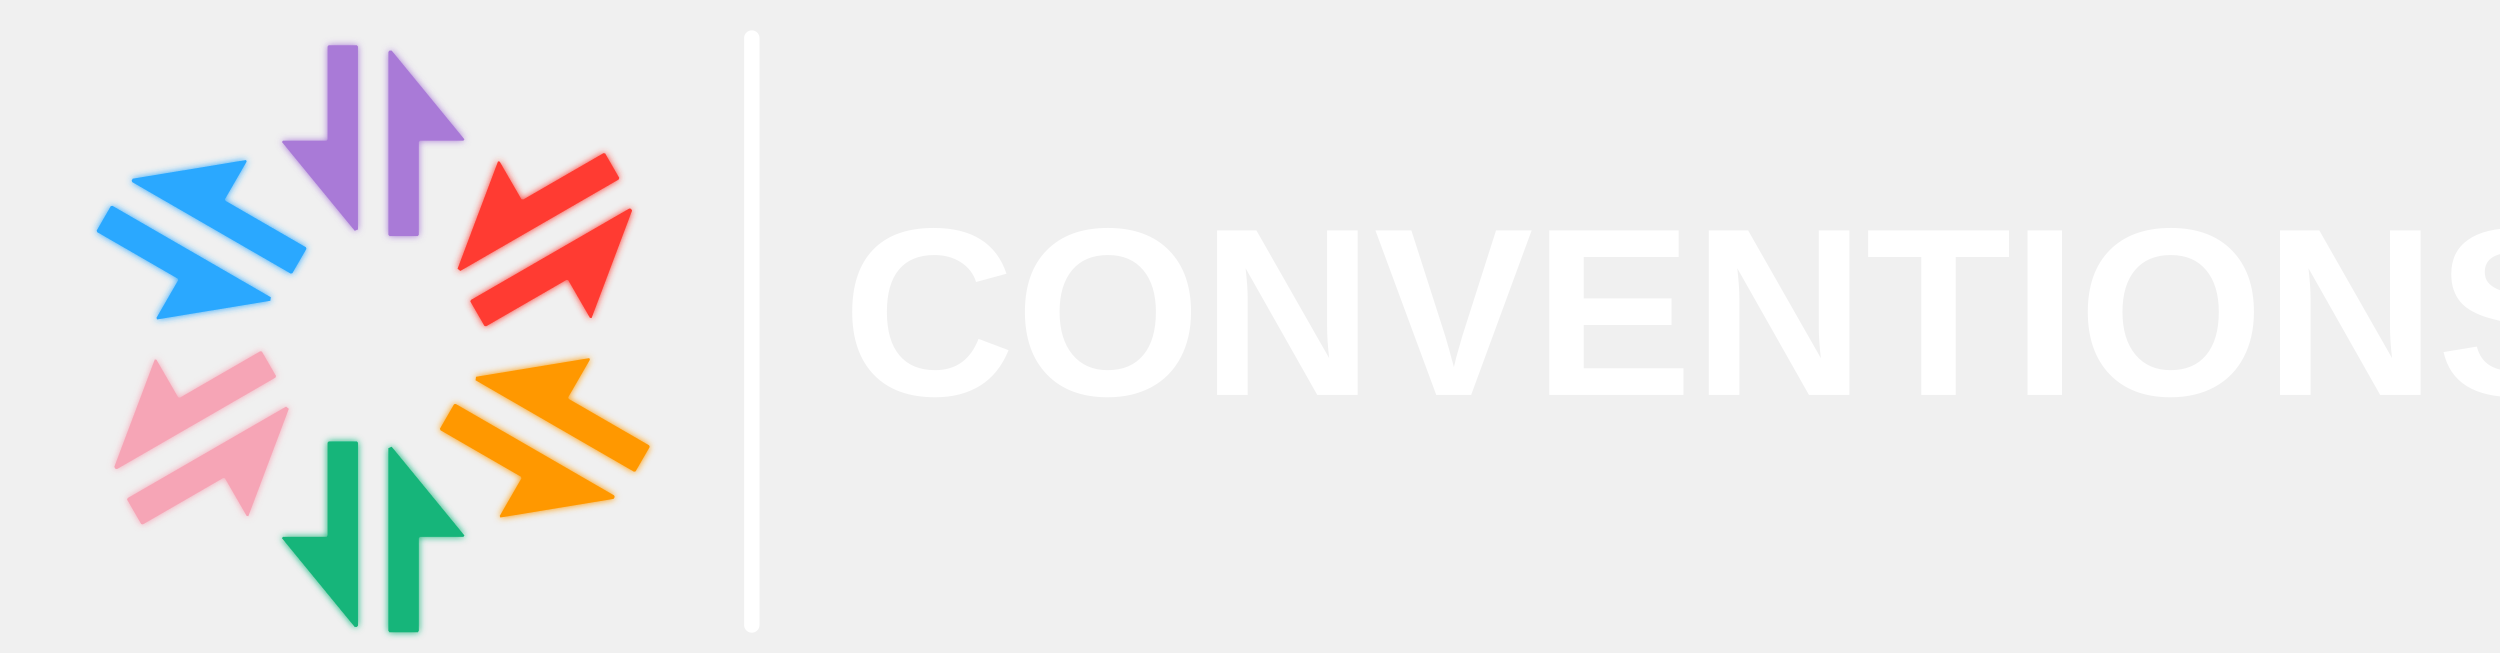
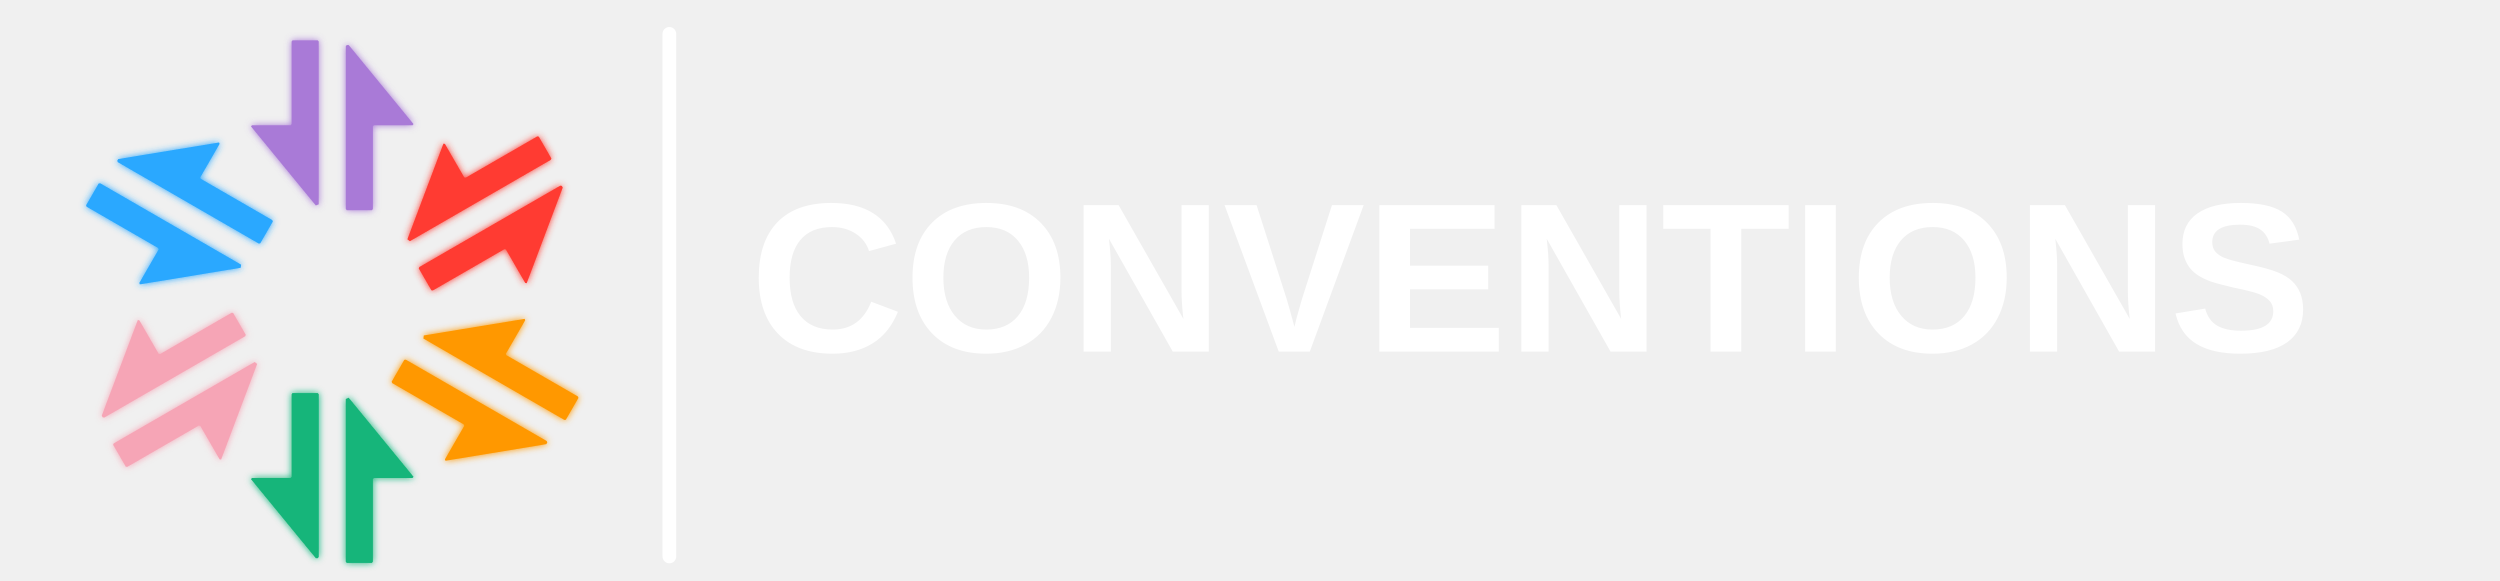
- <svg xmlns="http://www.w3.org/2000/svg" viewBox="175 250 1380 360">
+ <svg xmlns="http://www.w3.org/2000/svg" viewBox="175 250 1550 360">
  <defs>
    <filter id="wheelGlow" x="-20%" y="-20%" width="140%" height="140%">
      <feGaussianBlur stdDeviation="1.5" result="blur" />
      <feMerge>
        <feMergeNode in="blur" />
        <feMergeNode in="SourceGraphic" />
      </feMerge>
    </filter>
  </defs>
  <svg x="228.00" y="275.00" width="306.00" height="324.00" viewBox="295.651 289.25 208.698 221.5" overflow="visible">
    <g filter="url(#wheelGlow)">
      <g>
        <animateTransform attributeName="transform" type="rotate" from="0 400 400" to="360 400 400" dur="12s" repeatCount="indefinite" />
        <g transform="translate(400.00,361.25) rotate(0) scale(0.82,1)">
          <polygon points="-7.00,-2.50 -8.50,-2.00 -42.00,-35.50 -41.50,-36.00 -21.50,-36.00 -21.00,-36.50 -21.00,-71.50 -20.50,-72.00 -7.50,-72.00 -7.00,-71.50 -7.00,-2.50" fill="#A97AD7" />
          <polygon points="20.50,0.00 7.50,0.00 7.00,-0.50 7.00,-69.50 7.50,-70.00 8.50,-70.00 42.00,-36.50 41.50,-36.00 21.50,-36.00 21.00,-35.50 21.00,-0.50 20.50,0.00" fill="#A97AD7" />
        </g>
        <g transform="translate(433.59,380.62) rotate(60) scale(0.82,1)">
          <polygon points="-7.00,-2.50 -8.50,-2.00 -42.00,-35.50 -41.50,-36.00 -21.50,-36.00 -21.00,-36.50 -21.00,-71.50 -20.50,-72.00 -7.50,-72.00 -7.00,-71.50 -7.00,-2.50" fill="#FF3B30" />
          <polygon points="20.50,0.00 7.50,0.00 7.00,-0.50 7.00,-69.50 7.50,-70.00 8.50,-70.00 42.00,-36.50 41.50,-36.00 21.50,-36.00 21.00,-35.50 21.00,-0.50 20.50,0.00" fill="#FF3B30" />
        </g>
        <g transform="translate(433.59,419.38) rotate(120) scale(0.82,1)">
          <polygon points="-7.00,-2.50 -8.50,-2.00 -42.00,-35.50 -41.50,-36.00 -21.50,-36.00 -21.00,-36.50 -21.00,-71.50 -20.50,-72.00 -7.50,-72.00 -7.00,-71.50 -7.00,-2.50" fill="#FF9800" />
          <polygon points="20.50,0.00 7.50,0.00 7.00,-0.50 7.00,-69.50 7.50,-70.00 8.50,-70.00 42.00,-36.50 41.50,-36.00 21.50,-36.00 21.00,-35.50 21.00,-0.50 20.50,0.00" fill="#FF9800" />
        </g>
        <g transform="translate(400.00,438.75) rotate(180) scale(0.82,1)">
          <polygon points="-7.00,-2.50 -8.50,-2.00 -42.00,-35.50 -41.50,-36.00 -21.50,-36.00 -21.00,-36.50 -21.00,-71.50 -20.50,-72.00 -7.50,-72.00 -7.00,-71.50 -7.00,-2.50" fill="#18B57A" />
          <polygon points="20.50,0.00 7.50,0.00 7.00,-0.50 7.00,-69.50 7.50,-70.00 8.50,-70.00 42.00,-36.50 41.50,-36.00 21.50,-36.00 21.00,-35.50 21.00,-0.50 20.50,0.00" fill="#18B57A" />
        </g>
        <g transform="translate(366.41,419.38) rotate(240) scale(0.82,1)">
          <polygon points="-7.00,-2.50 -8.50,-2.00 -42.00,-35.50 -41.50,-36.00 -21.50,-36.00 -21.00,-36.50 -21.00,-71.50 -20.50,-72.00 -7.50,-72.00 -7.00,-71.50 -7.00,-2.50" fill="#F6A5B6" />
          <polygon points="20.50,0.00 7.50,0.00 7.00,-0.50 7.00,-69.50 7.50,-70.00 8.50,-70.00 42.00,-36.50 41.50,-36.00 21.50,-36.00 21.00,-35.50 21.00,-0.50 20.50,0.00" fill="#F6A5B6" />
        </g>
        <g transform="translate(366.41,380.62) rotate(300) scale(0.82,1)">
          <polygon points="-7.00,-2.50 -8.50,-2.00 -42.00,-35.50 -41.50,-36.00 -21.50,-36.00 -21.00,-36.50 -21.00,-71.50 -20.50,-72.00 -7.50,-72.00 -7.00,-71.50 -7.00,-2.50" fill="#29A8FF" />
          <polygon points="20.50,0.00 7.50,0.00 7.00,-0.50 7.00,-69.50 7.50,-70.00 8.50,-70.00 42.00,-36.50 41.50,-36.00 21.50,-36.00 21.00,-35.50 21.00,-0.50 20.50,0.00" fill="#29A8FF" />
        </g>
      </g>
    </g>
  </svg>
  <line x1="590" y1="271" x2="590" y2="595" stroke="white" stroke-width="8.5" stroke-linecap="round" />
  <text x="640" y="468" text-anchor="start" font-family="Montserrat, Avenir Next, Gotham, Arial, Helvetica, sans-serif" font-size="132" font-weight="700" fill="white">CONVENTIONS</text>
</svg>
